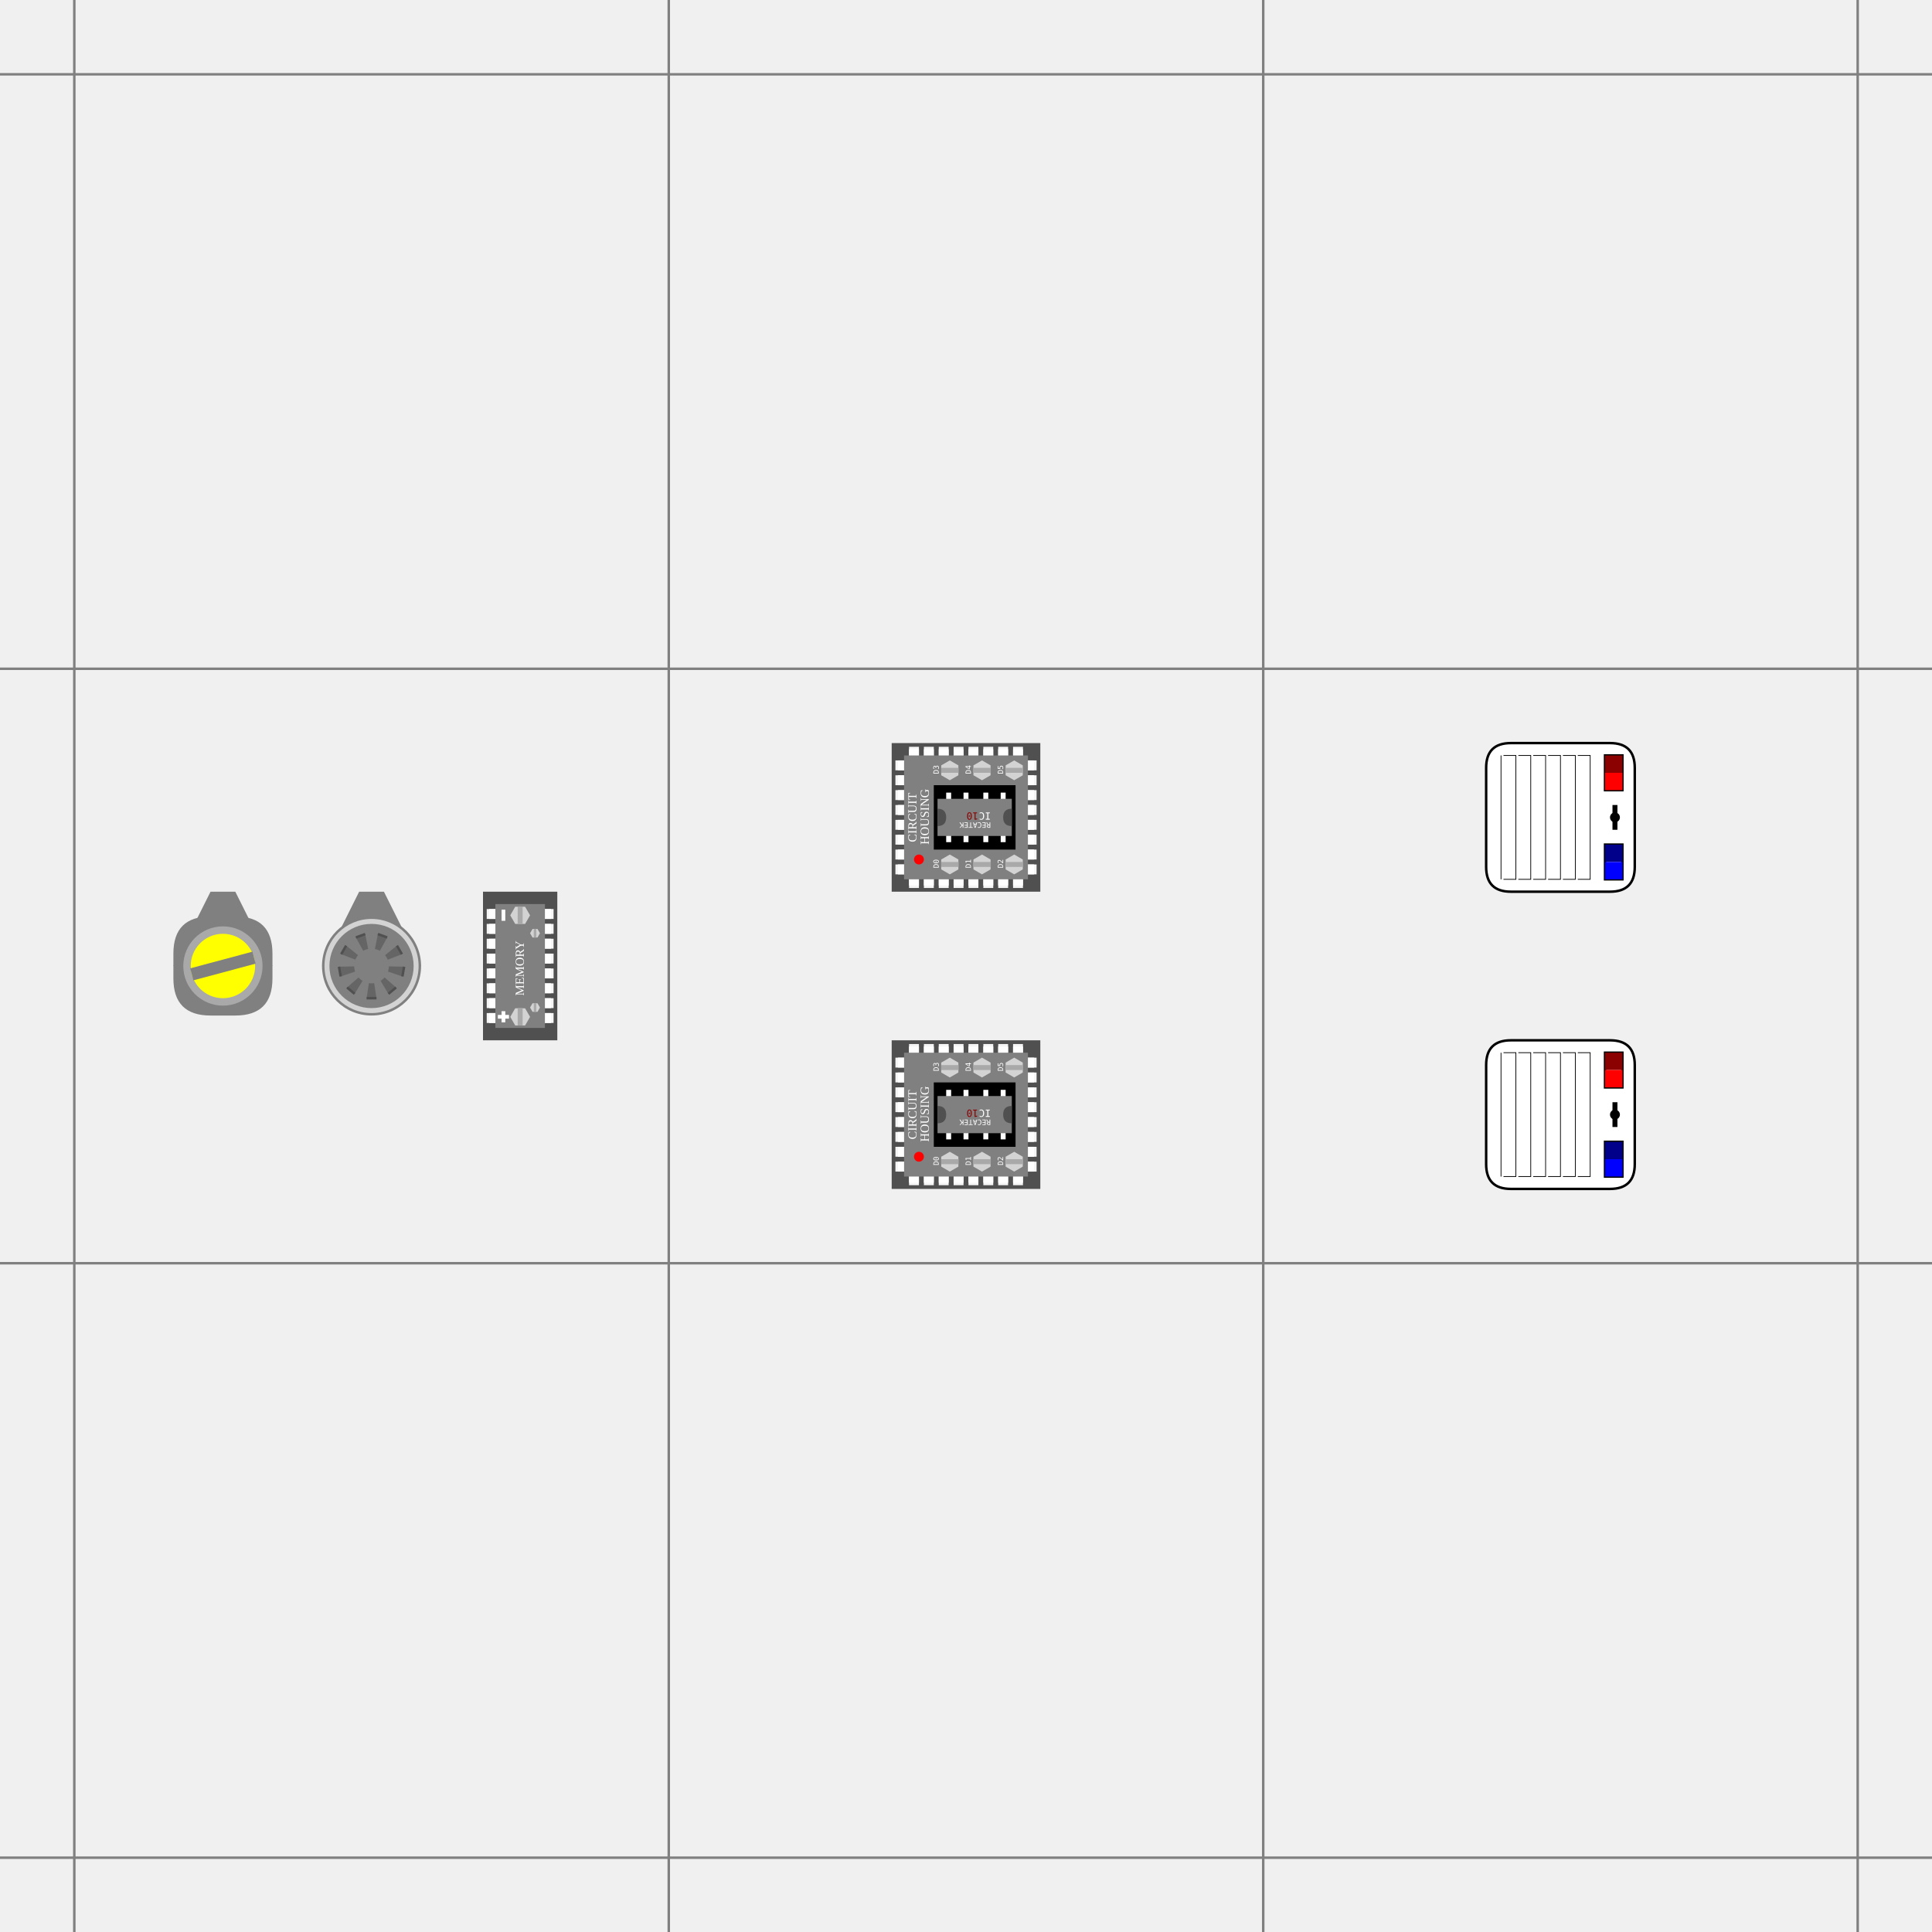
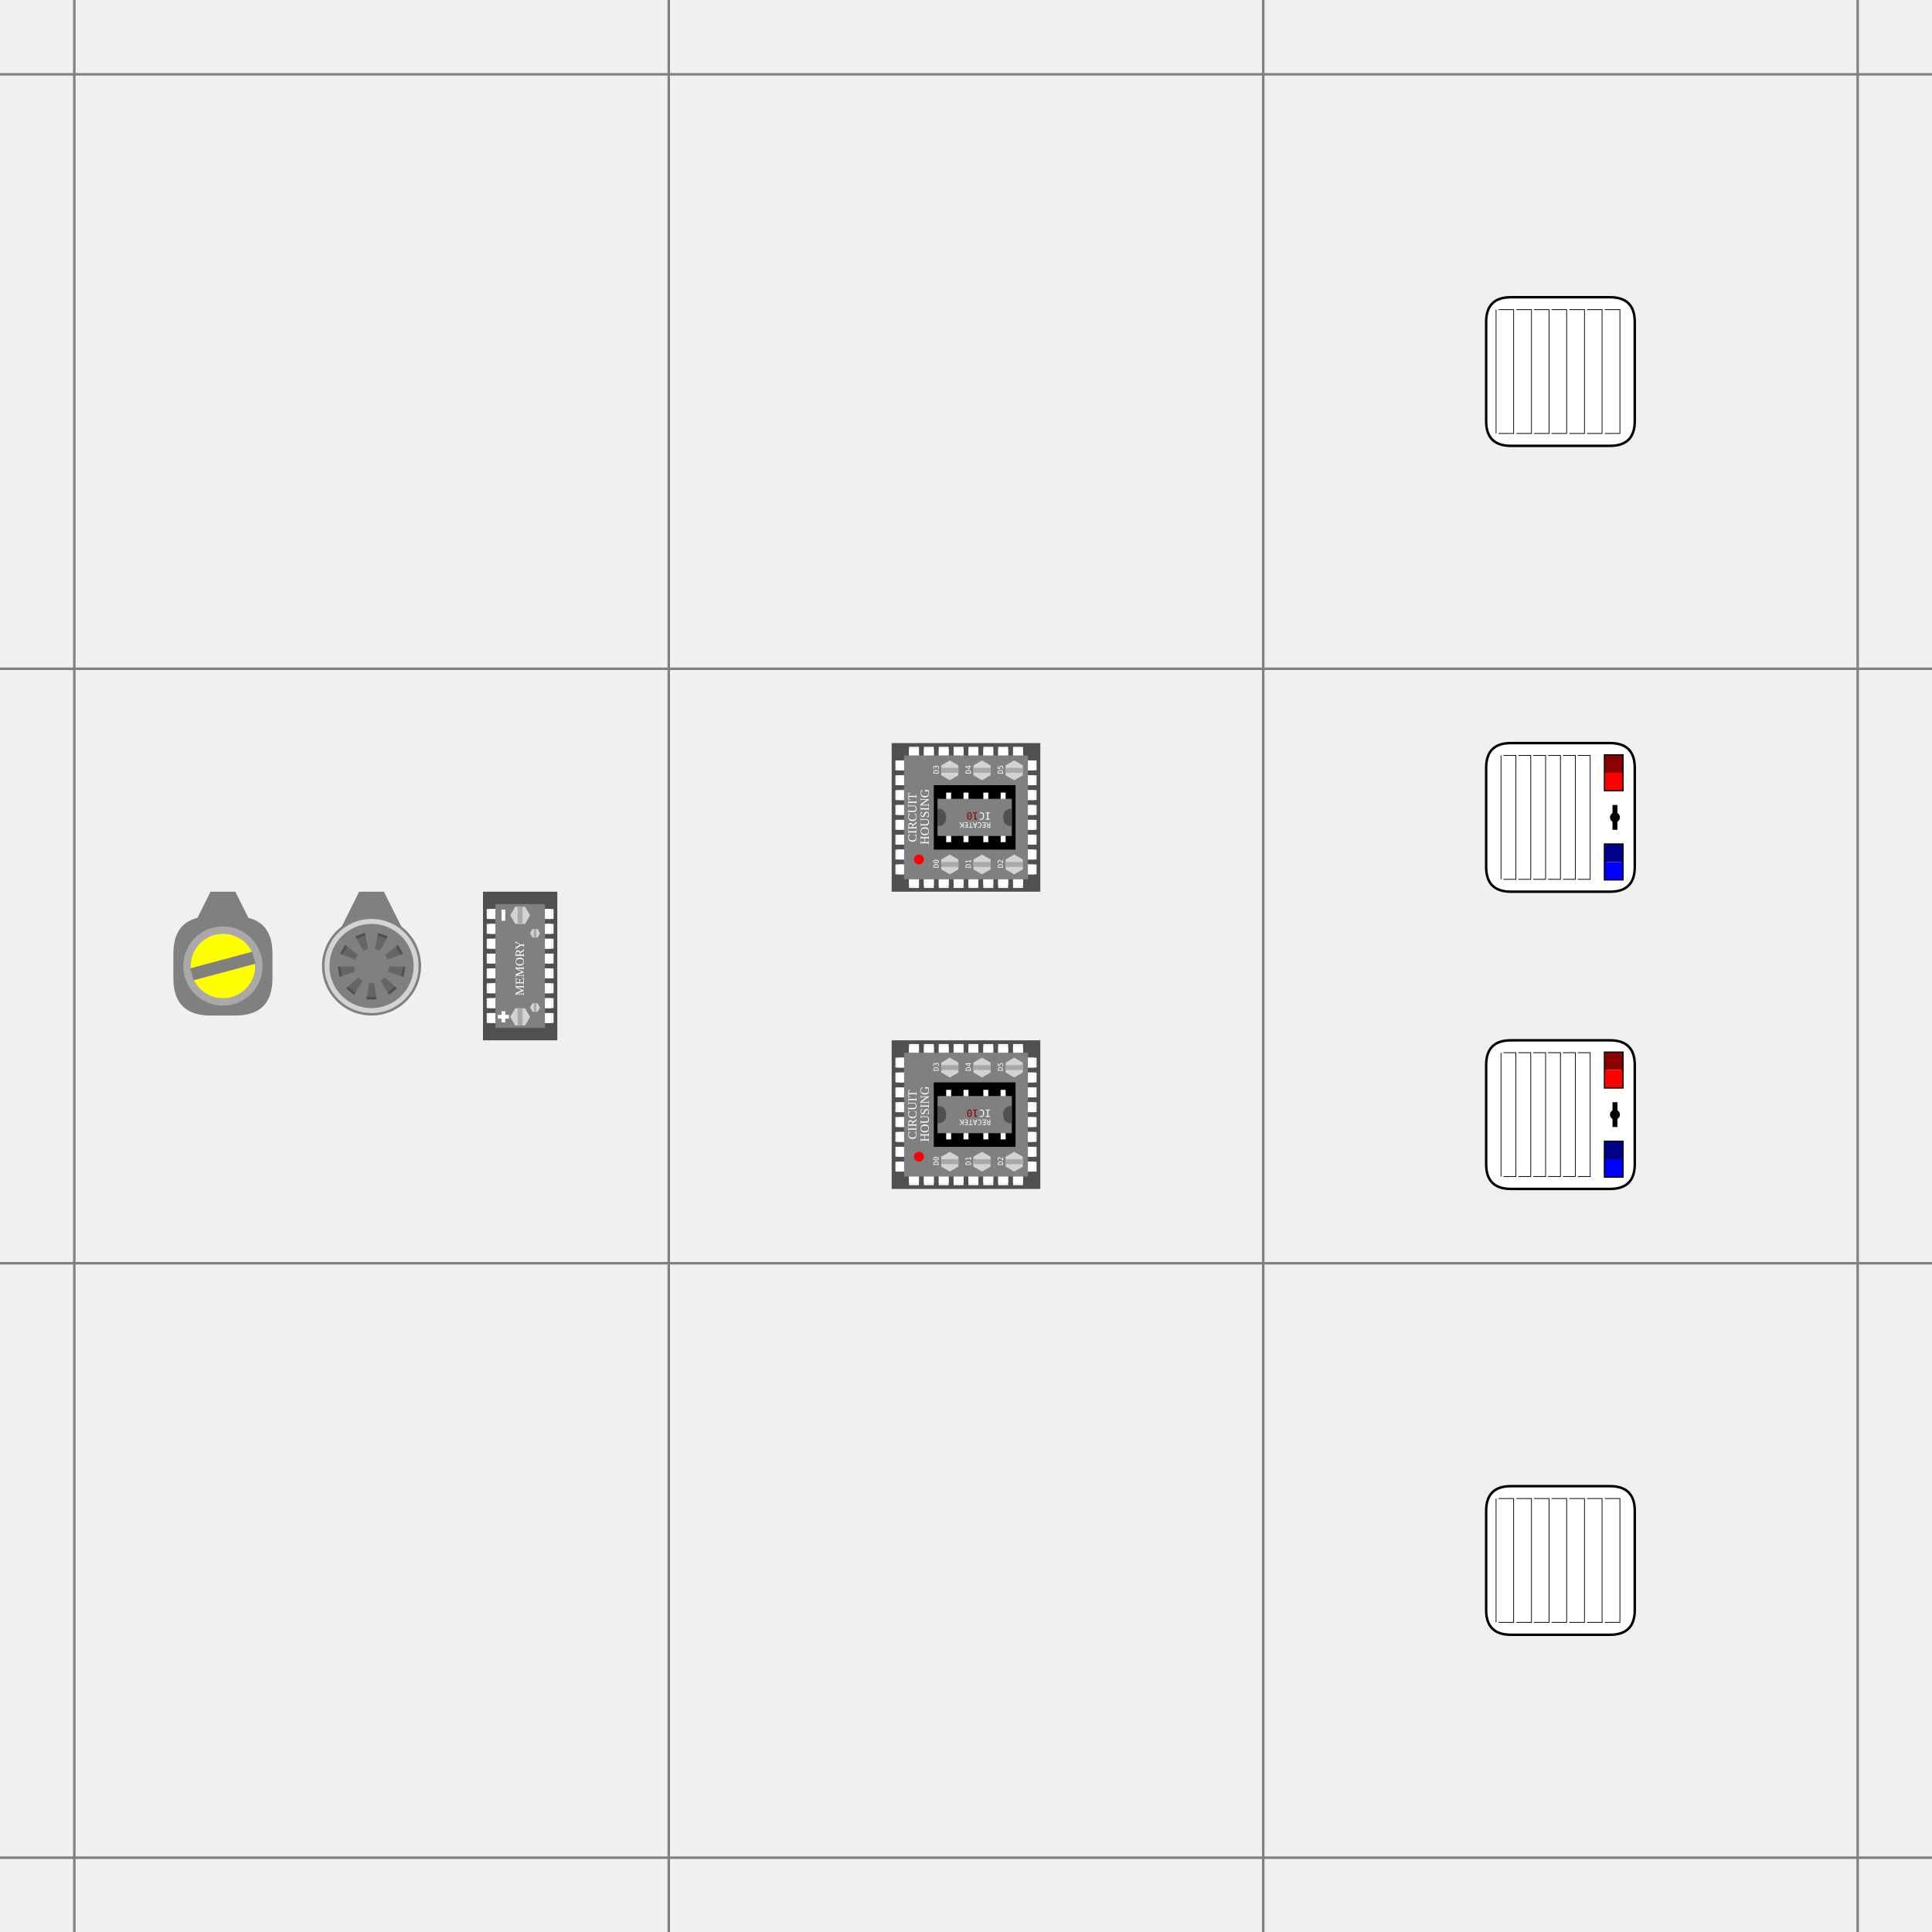
<svg xmlns="http://www.w3.org/2000/svg" version="1.1" width="780" height="780">
  <line x1="0" y1="30" x2="780" y2="30" stroke="grey" />
  <line x1="0" y1="270" x2="780" y2="270" stroke="grey" />
  <line x1="0" y1="510" x2="780" y2="510" stroke="grey" />
  <line x1="0" y1="750" x2="780" y2="750" stroke="grey" />
  <line x1="30" y1="0" x2="30" y2="780" stroke="grey" />
  <line x1="270" y1="0" x2="270" y2="780" stroke="grey" />
  <line x1="510" y1="0" x2="510" y2="780" stroke="grey" />
  <line x1="750" y1="0" x2="750" y2="780" stroke="grey" />
  <defs>
    <g id="ActiveVent">
      <path d="M 10 0 H 50 Q 60 0 60 10 V 50 Q 60 60 50 60 H 10 Q 0 60 0 50 V 10 Q 0 0 10 0" stroke="black" stroke-width="1" fill="white" />
      <rect width="14" height="7" x="5" y="5" stroke="black" fill="transparent" />
      <rect width="7" height="7" x="5" y="5" fill="darkred" />
      <rect width="7" height="7" x="12" y="5" fill="red" />
      <rect width="14" height="7" x="41" y="5" stroke="black" fill="transparent" />
      <rect width="7" height="7" x="41" y="5" fill="darkblue" />
      <rect width="7" height="7" x="48" y="5" fill="blue" />
      <line x1="25" y1="8" x2="35" y2="8" stroke="black" stroke-width="2" />
      <circle cx="30" cy="8" r="2" fill="black" />
      <path d="M 5 23 v -5 h 50 v 5" stroke="black" stroke-width="0.3" fill="transparent" />
      <path d="M 5 29 v -5 h 50 v 5" stroke="black" stroke-width="0.3" fill="transparent" />
      <path d="M 5 35 v -5 h 50 v 5" stroke="black" stroke-width="0.3" fill="transparent" />
      <path d="M 5 41 v -5 h 50 v 5" stroke="black" stroke-width="0.3" fill="transparent" />
      <path d="M 5 47 v -5 h 50 v 5" stroke="black" stroke-width="0.3" fill="transparent" />
      <path d="M 5 53 v -5 h 50 v 5" stroke="black" stroke-width="0.3" fill="transparent" />
      <path d="M 5 54 H 55" stroke="black" stroke-width="0.3" fill="transparent" />
    </g>
    <g id="GasSensor">
      <path d="M 10 30 L 25 60 L 35 60 L 50 30" fill="grey" />
      <circle cx="30" cy="30" r="20" fill="grey" />
      <circle cx="30" cy="30" r="19" fill="lightgrey" />
      <circle cx="30" cy="30" r="17" fill="grey" />
      <path d="M 28 17 L 30 30 L 32 17" transform="rotate(0 30,30)" fill="#656565" />
      <path d="M 28 17 L 30 30 L 32 17" transform="rotate(40 30,30)" fill="#656565" />
      <path d="M 28 17 L 30 30 L 32 17" transform="rotate(80 30,30)" fill="#656565" />
      <path d="M 28 17 L 30 30 L 32 17" transform="rotate(120 30,30)" fill="#656565" />
      <path d="M 28 17 L 30 30 L 32 17" transform="rotate(160 30,30)" fill="#656565" />
      <path d="M 28 17 L 30 30 L 32 17" transform="rotate(200 30,30)" fill="#656565" />
      <path d="M 28 17 L 30 30 L 32 17" transform="rotate(240 30,30)" fill="#656565" />
      <path d="M 28 17 L 30 30 L 32 17" transform="rotate(280 30,30)" fill="#656565" />
      <path d="M 28 17 L 30 30 L 32 17" transform="rotate(320 30,30)" fill="#656565" />
      <line x1="28" y1="17" x2="32" y2="17" transform="rotate(0 30,30)" stroke="#505050" />
      <line x1="28" y1="17" x2="32" y2="17" transform="rotate(40 30,30)" stroke="#505050" />
      <line x1="28" y1="17" x2="32" y2="17" transform="rotate(80 30,30)" stroke="#505050" />
      <line x1="28" y1="17" x2="32" y2="17" transform="rotate(120 30,30)" stroke="#505050" />
      <line x1="28" y1="17" x2="32" y2="17" transform="rotate(160 30,30)" stroke="#505050" />
      <line x1="28" y1="17" x2="32" y2="17" transform="rotate(200 30,30)" stroke="#505050" />
      <line x1="28" y1="17" x2="32" y2="17" transform="rotate(240 30,30)" stroke="#505050" />
      <line x1="28" y1="17" x2="32" y2="17" transform="rotate(280 30,30)" stroke="#505050" />
      <line x1="28" y1="17" x2="32" y2="17" transform="rotate(320 30,30)" stroke="#505050" />
      <circle cx="30" cy="30" r="7" fill="grey" />
    </g>
    <g id="ICHousing">
      <rect width="60" height="60" x="0" y="0" fill="#505050" />
      <rect width="4" height="57" x="7" y="1.5" fill="whitesmoke" />
      <rect width="4" height="57" x="13" y="1.5" fill="whitesmoke" />
      <rect width="4" height="57" x="19" y="1.5" fill="whitesmoke" />
      <rect width="4" height="57" x="25" y="1.5" fill="whitesmoke" />
      <rect width="4" height="57" x="31" y="1.5" fill="whitesmoke" />
      <rect width="4" height="57" x="37" y="1.5" fill="whitesmoke" />
      <rect width="4" height="57" x="43" y="1.5" fill="whitesmoke" />
      <rect width="4" height="57" x="49" y="1.5" fill="whitesmoke" />
      <rect width="4" height="55" x="7" y="2.5" fill="white" />
      <rect width="4" height="55" x="13" y="2.5" fill="white" />
      <rect width="4" height="55" x="19" y="2.5" fill="white" />
      <rect width="4" height="55" x="25" y="2.5" fill="white" />
      <rect width="4" height="55" x="31" y="2.5" fill="white" />
      <rect width="4" height="55" x="37" y="2.5" fill="white" />
      <rect width="4" height="55" x="43" y="2.5" fill="white" />
      <rect width="4" height="55" x="49" y="2.5" fill="white" />
      <rect width="57" height="4" x="1.5" y="7" fill="whitesmoke" />
      <rect width="57" height="4" x="1.5" y="13" fill="whitesmoke" />
      <rect width="57" height="4" x="1.5" y="19" fill="whitesmoke" />
      <rect width="57" height="4" x="1.5" y="25" fill="whitesmoke" />
      <rect width="57" height="4" x="1.5" y="31" fill="whitesmoke" />
      <rect width="57" height="4" x="1.5" y="37" fill="whitesmoke" />
      <rect width="57" height="4" x="1.5" y="43" fill="whitesmoke" />
      <rect width="57" height="4" x="1.5" y="49" fill="whitesmoke" />
      <rect width="55" height="4" x="2.5" y="7" fill="white" />
      <rect width="55" height="4" x="2.5" y="13" fill="white" />
      <rect width="55" height="4" x="2.5" y="19" fill="white" />
      <rect width="55" height="4" x="2.5" y="25" fill="white" />
      <rect width="55" height="4" x="2.5" y="31" fill="white" />
      <rect width="55" height="4" x="2.5" y="37" fill="white" />
      <rect width="55" height="4" x="2.5" y="43" fill="white" />
      <rect width="55" height="4" x="2.5" y="49" fill="white" />
      <rect width="50" height="50" x="5" y="5" fill="grey" />
      <circle cx="13" cy="11" r="2" fill="red" />
      <text x="20" y="10" font-size="5" fill="white">CIRCUIT</text>
      <text x="19" y="15" font-size="5" fill="white">HOUSING</text>
      <path d="M 9 20 l 4 0 l 2 3.46 l -2 3.46 l -4 0 l -2 -3.46 l 2 -3.46" fill="lightgrey" />
      <rect width="2" height="7" x="10" y="20" fill="darkgrey" />
      <text x="9.5" y="19" font-size="3" fill="white" font-family="monospace">D0</text>
      <path d="M 9 33 l 4 0 l 2 3.46 l -2 3.46 l -4 0 l -2 -3.46 l 2 -3.46" fill="lightgrey" />
      <rect width="2" height="7" x="10" y="33" fill="darkgrey" />
      <text x="9.5" y="32" font-size="3" fill="white" font-family="monospace">D1</text>
      <path d="M 9 46 l 4 0 l 2 3.46 l -2 3.46 l -4 0 l -2 -3.46 l 2 -3.46" fill="lightgrey" />
      <rect width="2" height="7" x="10" y="46" fill="darkgrey" />
      <text x="9.5" y="45" font-size="3" fill="white" font-family="monospace">D2</text>
      <path d="M 47 20 l 4 0 l 2 3.46 l -2 3.46 l -4 0 l -2 -3.46 l 2 -3.46" fill="lightgrey" />
      <rect width="2" height="7" x="48" y="20" fill="darkgrey" />
      <text x="47.5" y="19" font-size="3" fill="white" font-family="monospace">D3</text>
      <path d="M 47 33 l 4 0 l 2 3.46 l -2 3.46 l -4 0 l -2 -3.46 l 2 -3.46" fill="lightgrey" />
      <rect width="2" height="7" x="48" y="33" fill="darkgrey" />
      <text x="47.5" y="32" font-size="3" fill="white" font-family="monospace">D4</text>
      <path d="M 47 46 l 4 0 l 2 3.46 l -2 3.46 l -4 0 l -2 -3.46 l 2 -3.46" fill="lightgrey" />
      <rect width="2" height="7" x="48" y="46" fill="darkgrey" />
      <text x="47.5" y="45" font-size="3" fill="white" font-family="monospace">D5</text>
      <rect width="26" height="33" x="17" y="17" fill="black" />
      <rect width="20" height="2" x="20" y="22" fill="white" />
      <rect width="20" height="2" x="20" y="29" fill="white" />
      <rect width="20" height="2" x="20" y="37" fill="white" />
      <rect width="20" height="2" x="20" y="44" fill="white" />
      <rect width="15" height="30" x="22.5" y="18.5" fill="grey" />
      <path d="M 26.5 18.5 q 0 3.5 3.5 3.5 q 3.5 0 3.5 -3.5" fill="#505050" />
      <path d="M 26.5 48.5 q 0 -3.5 3.5 -3.5 q 3.5 0 3.5 3.5" fill="#505050" />
      <text x="28" y="40" transform="rotate(-90 28,40)" font-size="3" fill="white" font-family="monospace">RECATEK</text>
      <text x="32" y="40" transform="rotate(-90 32,40)" font-size="4" fill="white" font-family="monospace">IC</text>
      <text x="32" y="35" transform="rotate(-90 32,35)" font-size="4" fill="darkred" font-family="monospace">10</text>
    </g>
    <g id="Memory">
      <rect width="60" height="30" x="0" y="15" fill="#505050" />
      <rect width="4" height="27" x="7" y="16.5" fill="whitesmoke" />
      <rect width="4" height="27" x="13" y="16.5" fill="whitesmoke" />
      <rect width="4" height="27" x="19" y="16.5" fill="whitesmoke" />
      <rect width="4" height="27" x="25" y="16.5" fill="whitesmoke" />
      <rect width="4" height="27" x="31" y="16.5" fill="whitesmoke" />
      <rect width="4" height="27" x="37" y="16.5" fill="whitesmoke" />
      <rect width="4" height="27" x="43" y="16.5" fill="whitesmoke" />
      <rect width="4" height="27" x="49" y="16.5" fill="whitesmoke" />
      <rect width="4" height="25" x="7" y="17.5" fill="white" />
      <rect width="4" height="25" x="13" y="17.5" fill="white" />
      <rect width="4" height="25" x="19" y="17.5" fill="white" />
      <rect width="4" height="25" x="25" y="17.5" fill="white" />
      <rect width="4" height="25" x="31" y="17.5" fill="white" />
      <rect width="4" height="25" x="37" y="17.5" fill="white" />
      <rect width="4" height="25" x="43" y="17.5" fill="white" />
      <rect width="4" height="25" x="49" y="17.5" fill="white" />
      <rect width="50" height="20" x="5" y="20" fill="grey" />
      <text x="18" y="31.5" font-size="5" fill="white">MEMORY</text>
      <rect width="1.5" height="4.5" x="8.75" y="21" fill="white" />
      <rect width="4.5" height="1.5" x="7.25" y="22.5" fill="white" />
      <rect width="4.5" height="1.5" x="48.25" y="22.5" fill="white" />
      <path d="M 6 28 l 3.46 -2 l 3.46 2 l 0 4 l -3.46 2 l -3.46 -2 l 0 -4" fill="lightgrey" />
      <rect width="7" height="2" x="6" y="29" fill="darkgrey" />
      <path d="M 47 28 l 3.46 -2 l 3.46 2 l 0 4 l -3.46 2 l -3.46 -2 l 0 -4" fill="lightgrey" />
      <rect width="7" height="2" x="47" y="29" fill="darkgrey" />
      <path d="M 11.5 35 l 1.73 -1 l 1.73 1 l 0 2 l -1.73 1 l -1.73 -1 l 0 -2" fill="lightgrey" />
      <rect width="3.5" height="1" x="11.5" y="35.5" fill="darkgrey" />
      <path d="M 41.5 35 l 1.73 -1 l 1.73 1 l 0 2 l -1.73 1 l -1.73 -1 l 0 -2" fill="lightgrey" />
      <rect width="3.5" height="1" x="41.5" y="35.5" fill="darkgrey" />
    </g>
    <g id="FlashingLight">
      <path d="M 10 30 L 25 60 L 35 60 L 50 30" fill="grey" />
      <path d="M 30 10 l 5 0 q 15 0 15 15 l 0 10 q 0 15 -15 15 l -10 0 q -15 0 -15 -15 l 0 -10 q 0 -15 15 -15 l 5 0" fill="grey" />
      <circle cx="30" cy="30" r="16" fill="darkgrey" />
      <circle cx="30" cy="30" r="13" fill="yellow" />
      <rect width="26" height="5" x="17" y="27.5" transform="rotate(-15 30,30)" fill="grey" />
    </g>
+     <g id="PassiveVent">
+       <path d="M 10 0 H 50 Q 60 0 60 10 V 50 Q 60 60 50 60 H 10 Q 0 60 0 50 V 10 Q 0 0 10 0" stroke="black" stroke-width="1" fill="white" />
+       <path d="M 5 12.1 v -6.1 h 50 v 6.1" stroke="black" stroke-width="0.3" fill="transparent" />
+       <path d="M 5 19.3 v -6.1 h 50 v 6.1" stroke="black" stroke-width="0.3" fill="transparent" />
+       <path d="M 5 26.4 v -6.1 h 50 v 6.1" stroke="black" stroke-width="0.3" fill="transparent" />
+       <path d="M 5 33.6 v -6.1 h 50 v 6.1" stroke="black" stroke-width="0.3" fill="transparent" />
+       <path d="M 5 40.7 v -6.1 h 50 v 6.1" stroke="black" stroke-width="0.3" fill="transparent" />
+       <path d="M 5 47.8 v -6.1 h 50 v 6.1" stroke="black" stroke-width="0.3" fill="transparent" />
+       <path d="M 5 55 v -6.1 h 50 v 6.1" stroke="black" stroke-width="0.3" fill="transparent" />
+       <path d="M 5 56 H 55" stroke="black" stroke-width="0.3" fill="transparent" />
+     </g>
  </defs>
  <use href="#ActiveVent" transform="rotate(90 630,330)" x="600" y="300" />
  <use href="#ActiveVent" transform="rotate(90 630,450)" x="600" y="420" />
+   <use href="#PassiveVent" transform="rotate(90 630,150)" x="600" y="120" />
+   <use href="#PassiveVent" transform="rotate(90 630,630)" x="600" y="600" />
  <use href="#Memory" transform="rotate(-90 210,390)" x="180" y="360" />
  <use href="#GasSensor" transform="rotate(180 150,390)" x="120" y="360" />
  <use href="#FlashingLight" transform="rotate(180 90,390)" x="60" y="360" />
  <use href="#ICHousing" transform="rotate(-90 390,330)" x="360" y="300" />
  <use href="#ICHousing" transform="rotate(-90 390,450)" x="360" y="420" />
</svg>
